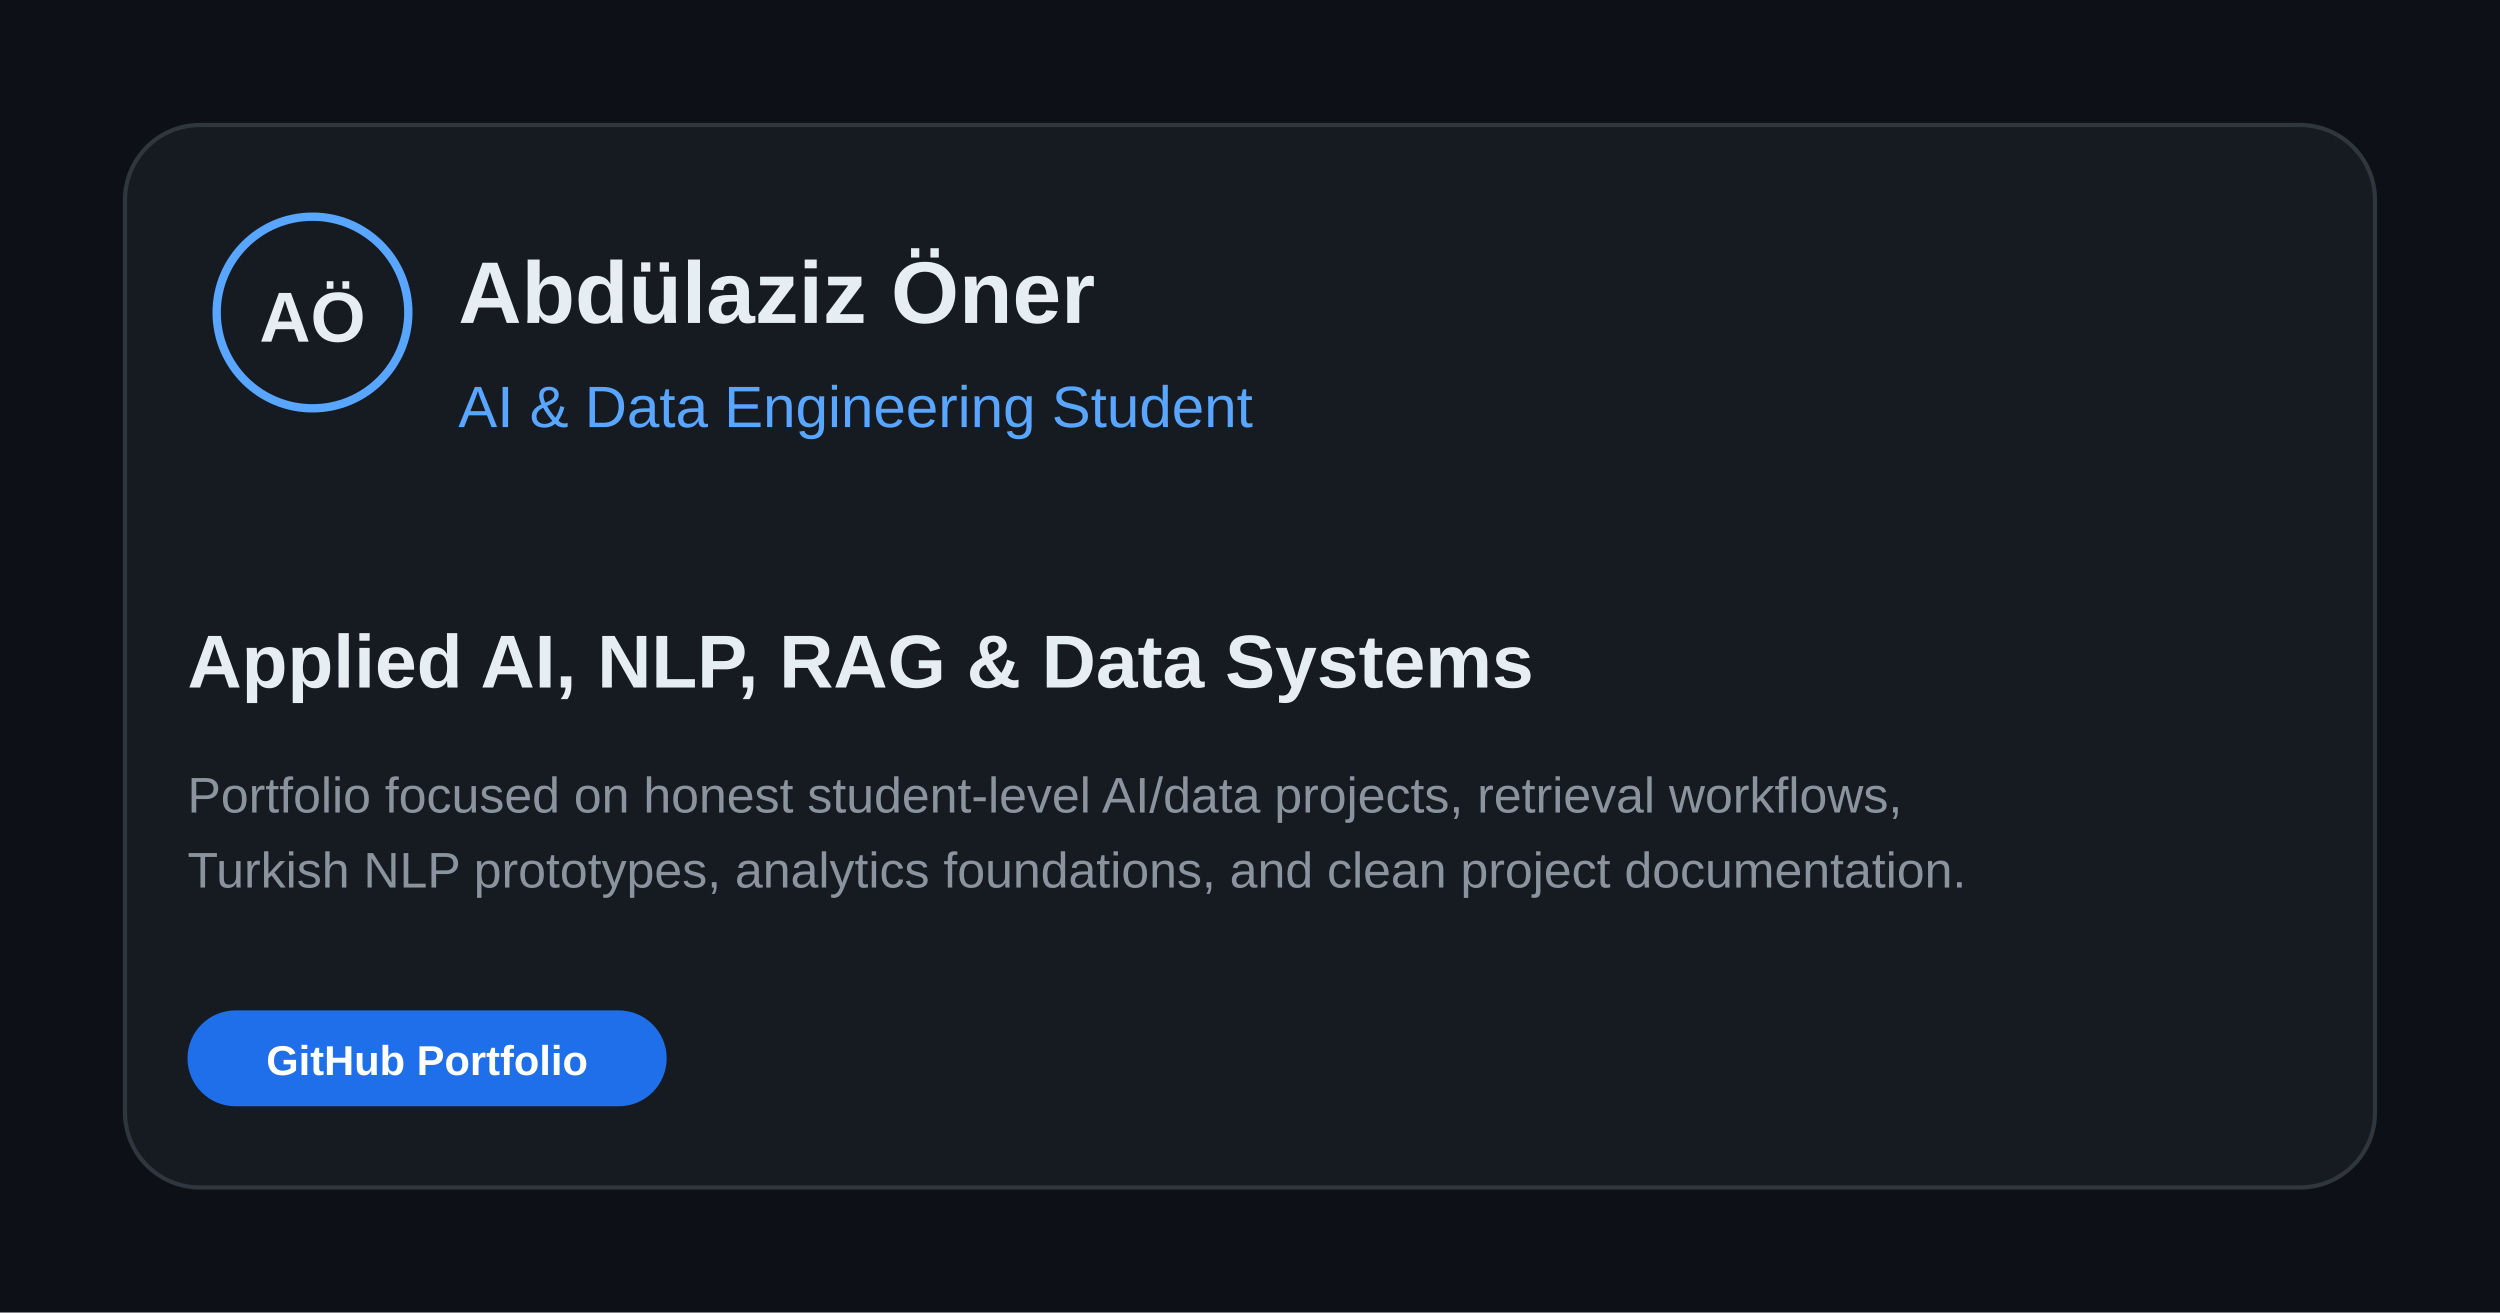
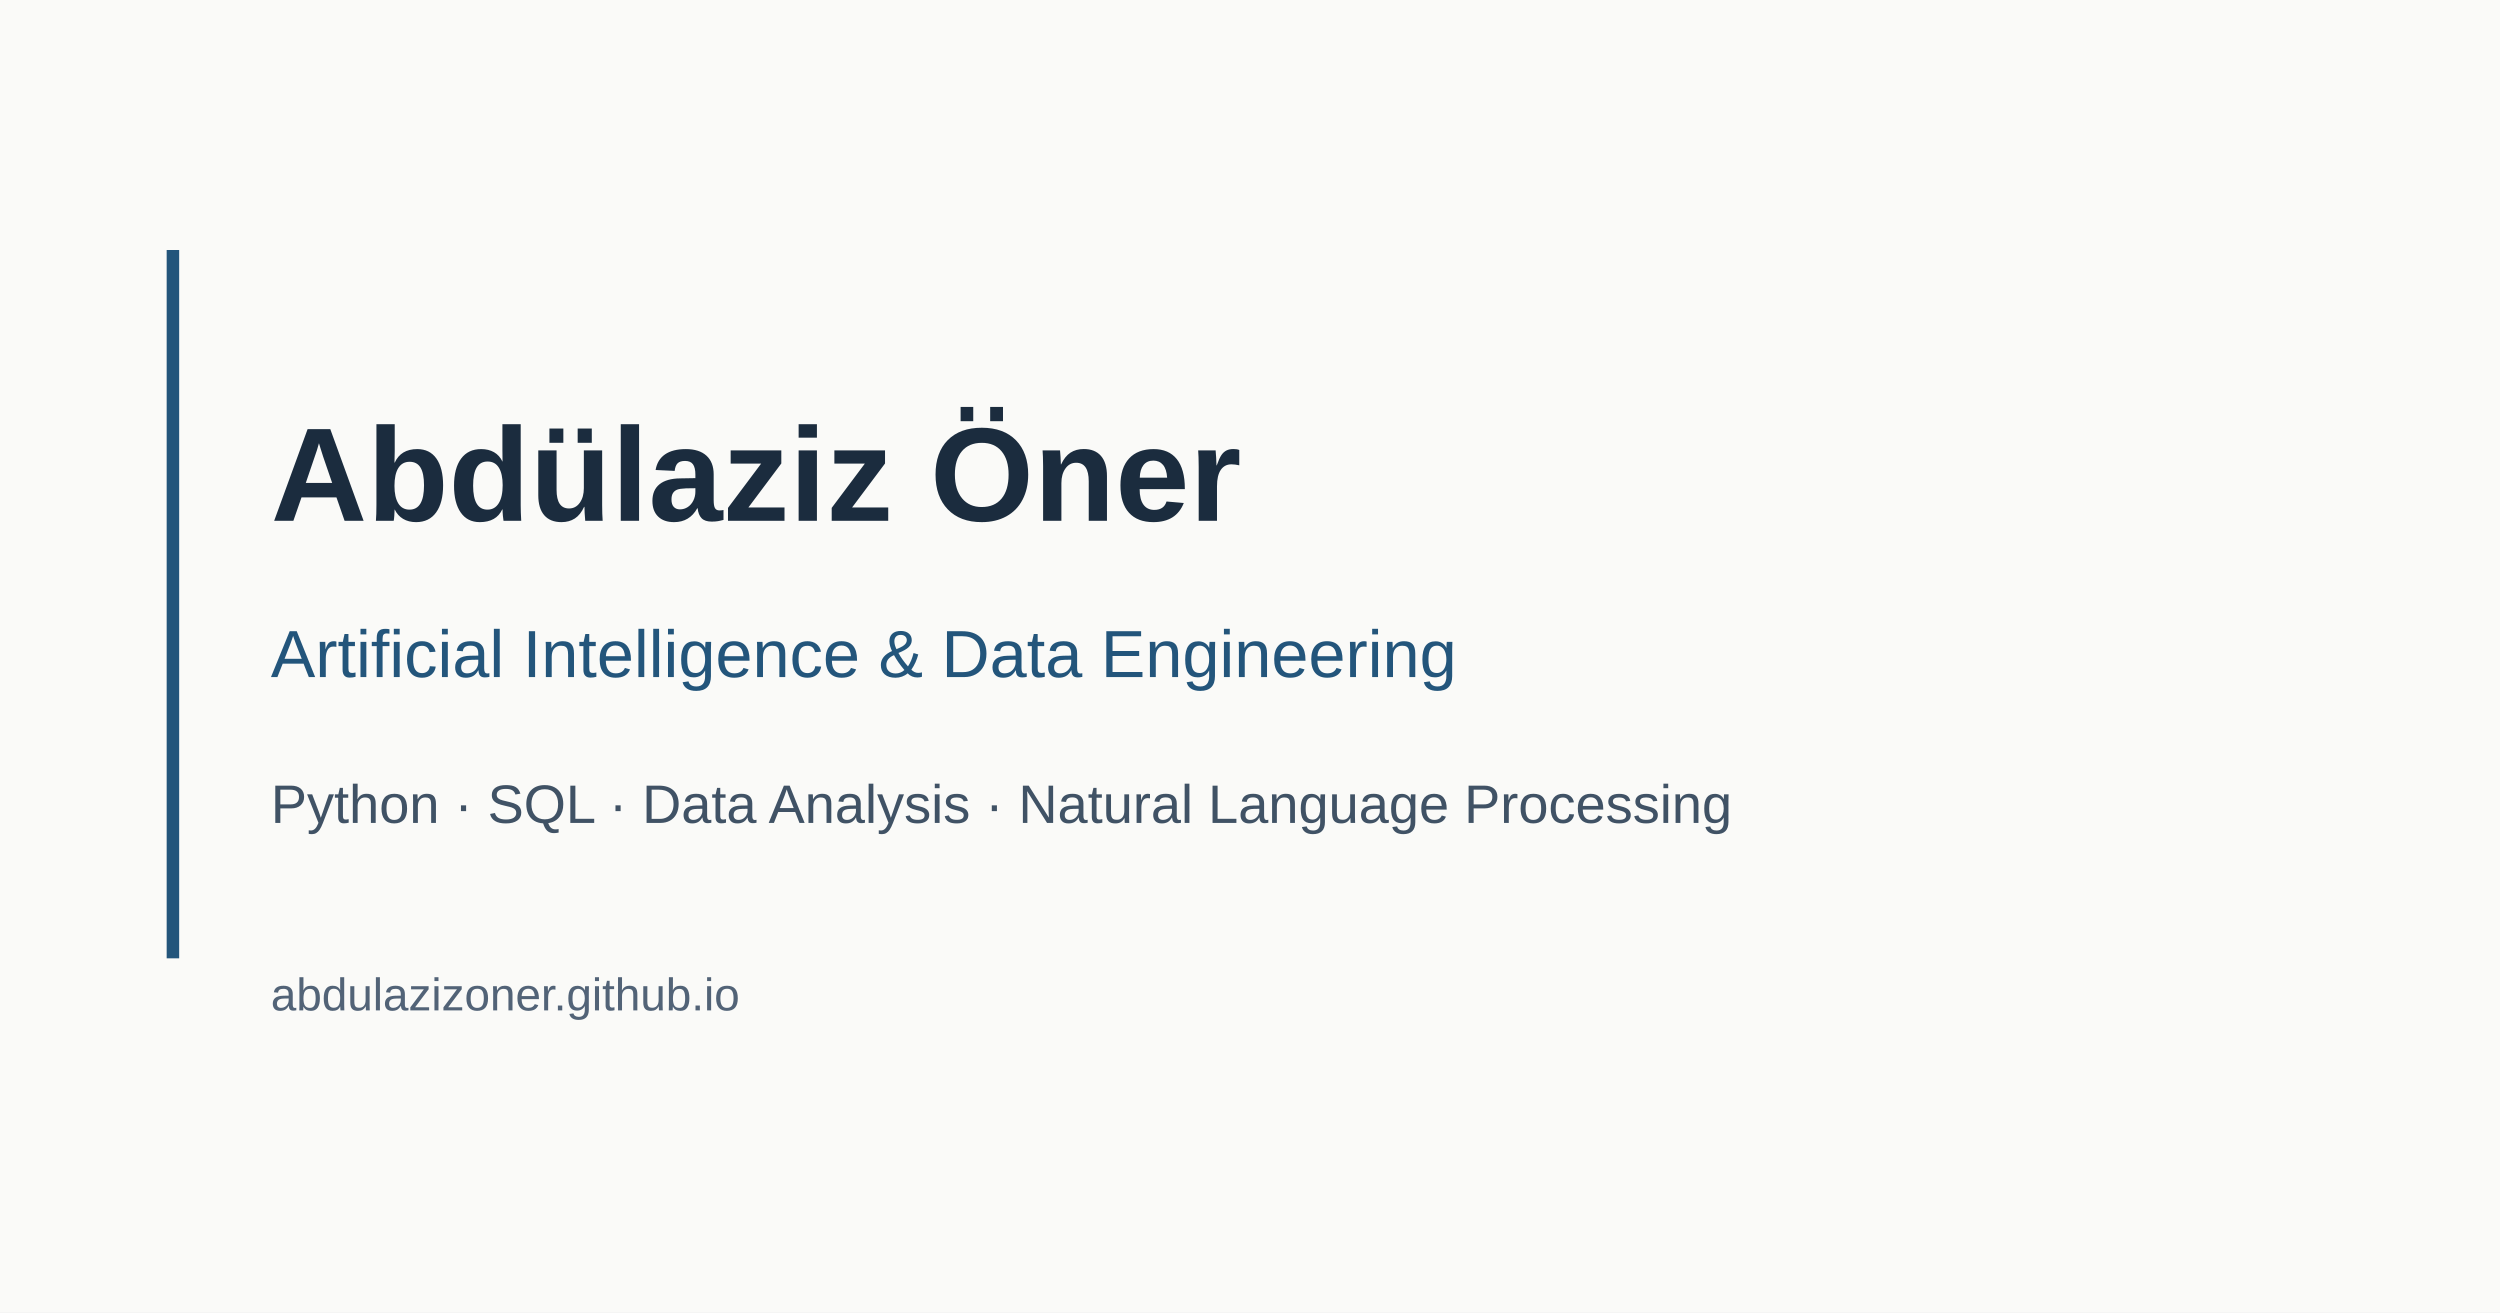
- <svg xmlns="http://www.w3.org/2000/svg" width="1200" height="630" viewBox="0 0 1200 630" role="img" aria-label="Abdulaziz Oner portfolio preview">
-   <rect width="1200" height="630" fill="#0d1117" />
-   <rect x="60" y="60" width="1080" height="510" rx="36" fill="#161b22" stroke="#30363d" stroke-width="2" />
-   <circle cx="150" cy="150" r="46" fill="none" stroke="#58a6ff" stroke-width="4" />
-   <text x="150" y="164" text-anchor="middle" font-family="Arial, Helvetica, sans-serif" font-size="34" font-weight="700" fill="#e6edf3">AÖ</text>
-   <text x="220" y="155" font-family="Arial, Helvetica, sans-serif" font-size="42" font-weight="700" fill="#e6edf3">Abdülaziz Öner</text>
-   <text x="220" y="205" font-family="Arial, Helvetica, sans-serif" font-size="28" fill="#58a6ff">AI &amp; Data Engineering Student</text>
-   <text x="90" y="330" font-family="Arial, Helvetica, sans-serif" font-size="36" font-weight="700" fill="#e6edf3">Applied AI, NLP, RAG &amp; Data Systems</text>
-   <text x="90" y="390" font-family="Arial, Helvetica, sans-serif" font-size="24" fill="#8b949e">Portfolio focused on honest student-level AI/data projects, retrieval workflows,</text>
-   <text x="90" y="426" font-family="Arial, Helvetica, sans-serif" font-size="24" fill="#8b949e">Turkish NLP prototypes, analytics foundations, and clean project documentation.</text>
-   <rect x="90" y="485" width="230" height="46" rx="23" fill="#1f6feb" />
-   <text x="205" y="516" text-anchor="middle" font-family="Arial, Helvetica, sans-serif" font-size="20" font-weight="700" fill="#ffffff">GitHub Portfolio</text>
+ <svg xmlns="http://www.w3.org/2000/svg" width="1200" height="630" viewBox="0 0 1200 630" role="img" aria-label="Abdülaziz Öner — AI and Data Engineering">
+   <rect width="1200" height="630" fill="#fafaf8" />
+   <rect x="80" y="120" width="6" height="340" fill="#23557b" />
+   <text x="130" y="250" font-family="Arial, sans-serif" font-size="64" font-weight="600" fill="#1b2c3e">Abdülaziz Öner</text>
+   <text x="130" y="325" font-family="Arial, sans-serif" font-size="32" fill="#23557b">Artificial Intelligence &amp; Data Engineering</text>
+   <text x="130" y="395" font-family="Arial, sans-serif" font-size="26" fill="#405265">Python · SQL · Data Analysis · Natural Language Processing</text>
+   <text x="130" y="485" font-family="Arial, sans-serif" font-size="22" fill="#526377">abdulazizoner.github.io</text>
</svg>
